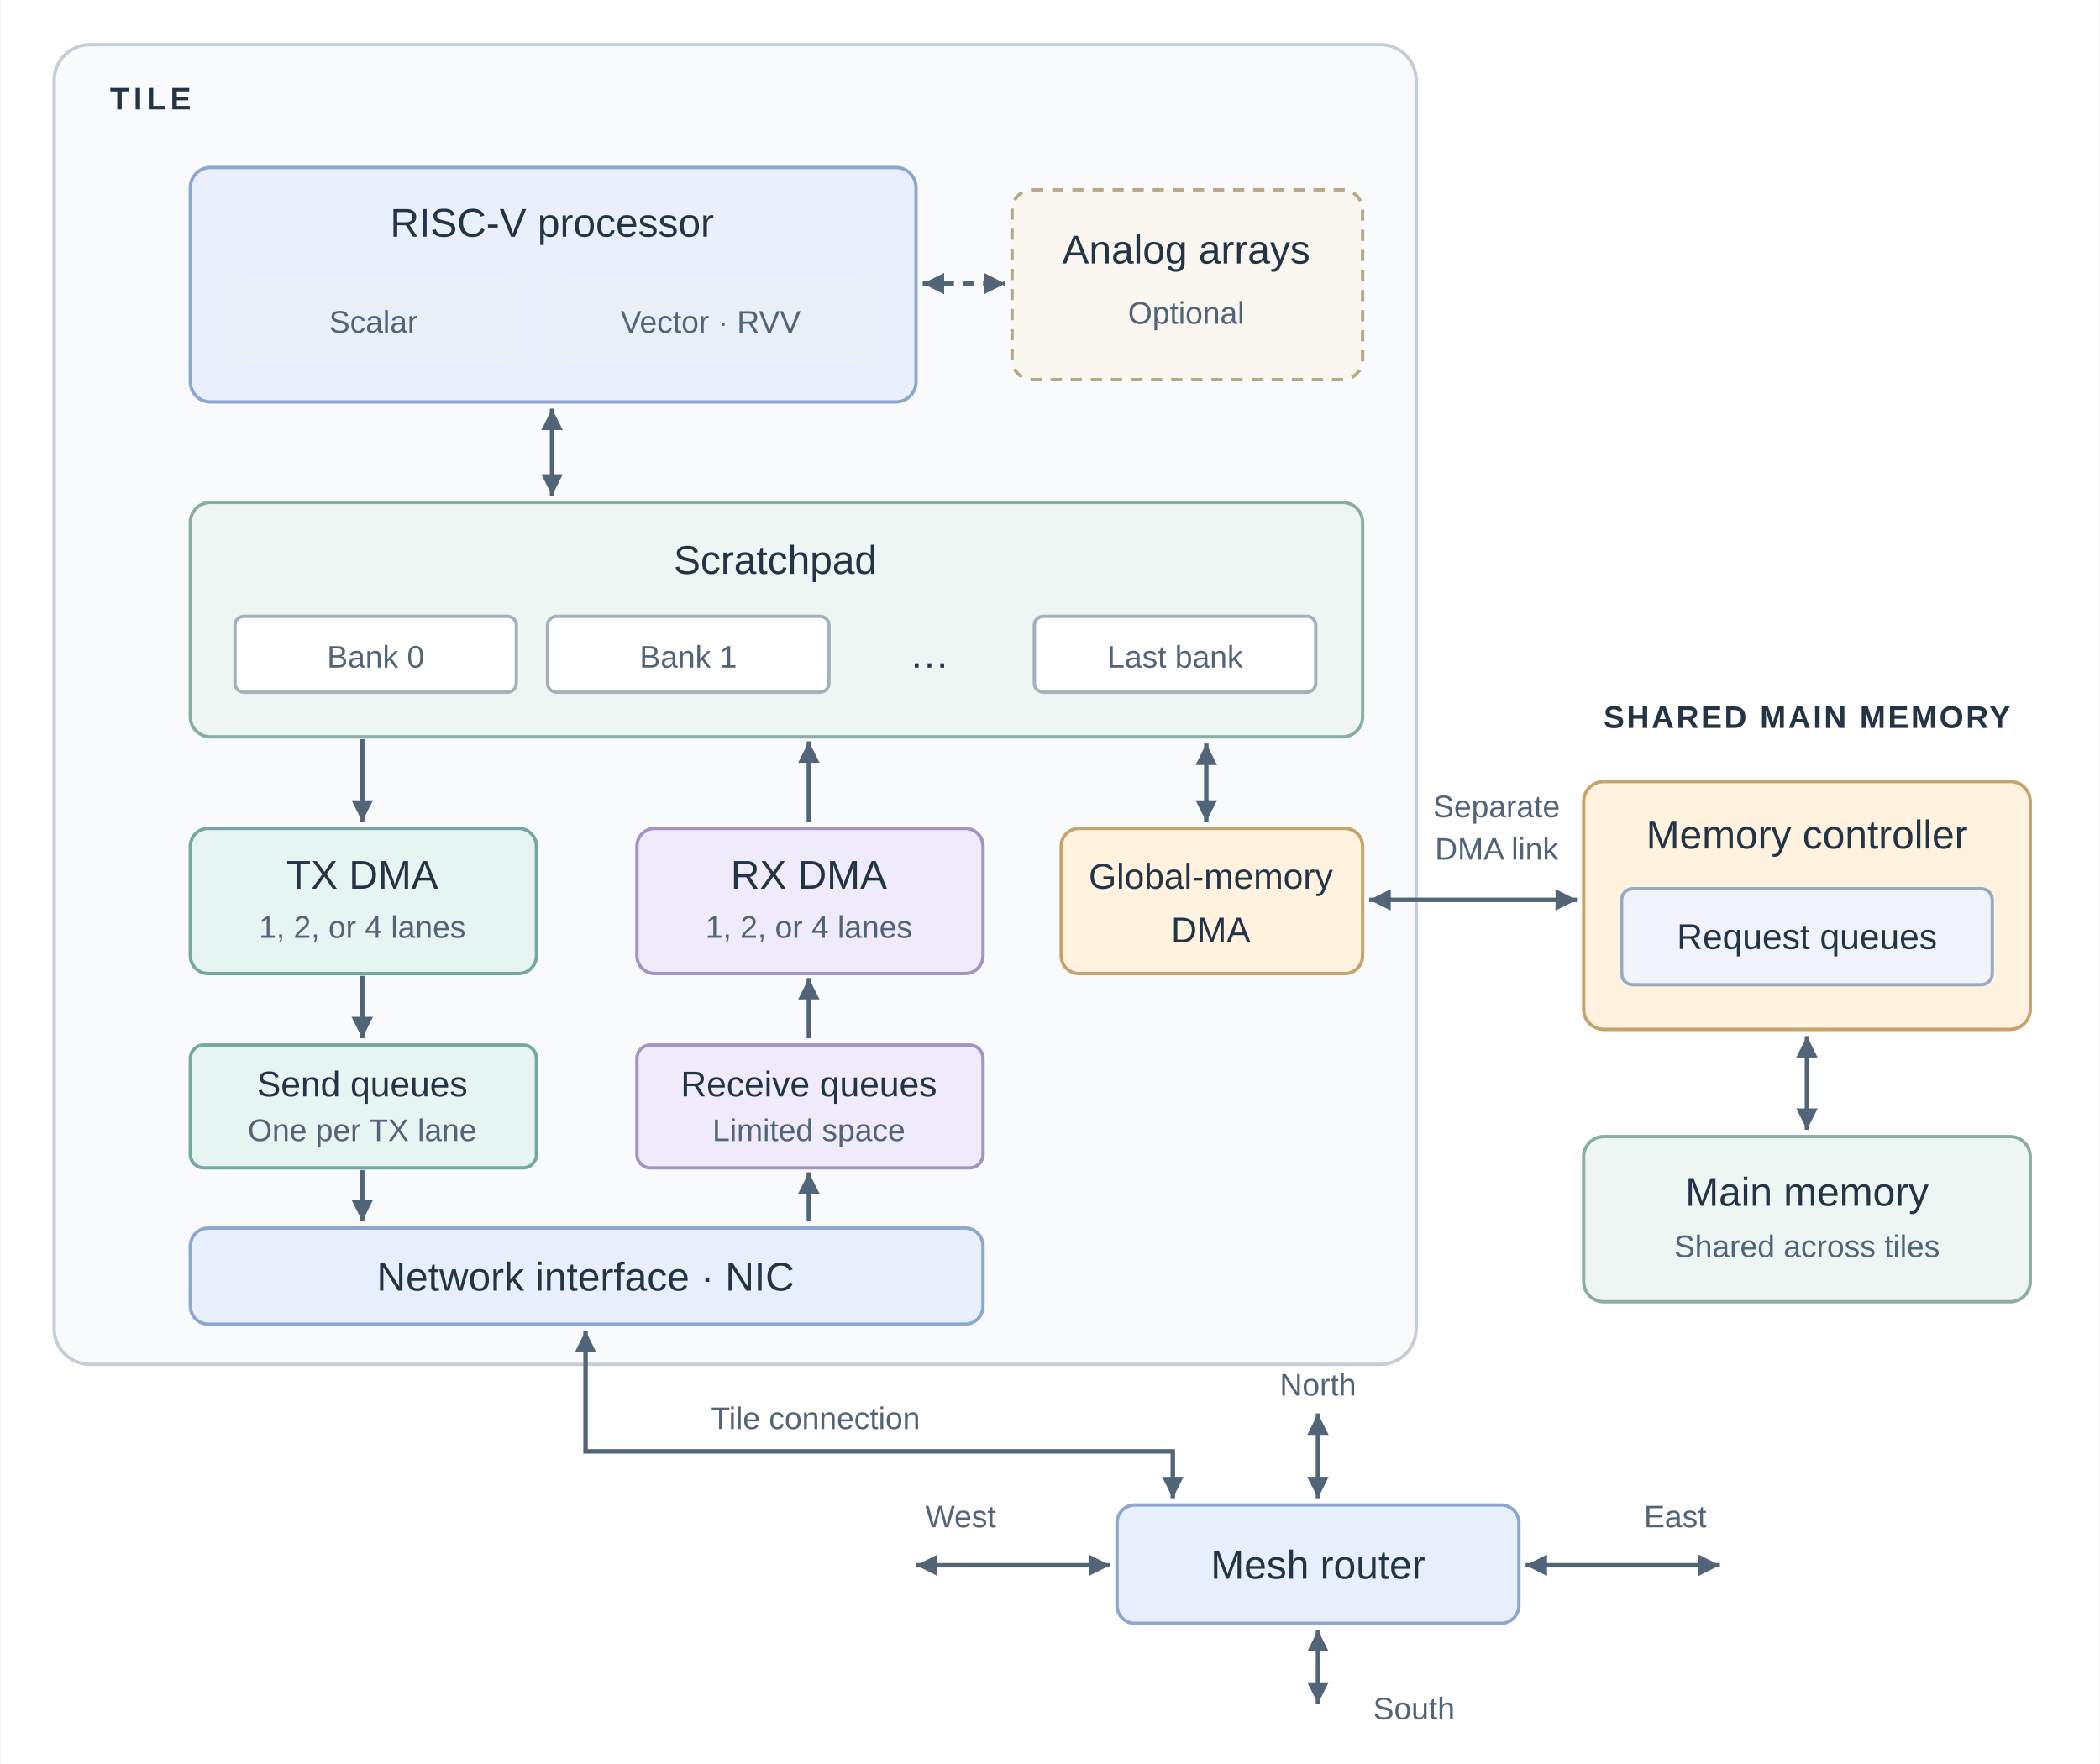
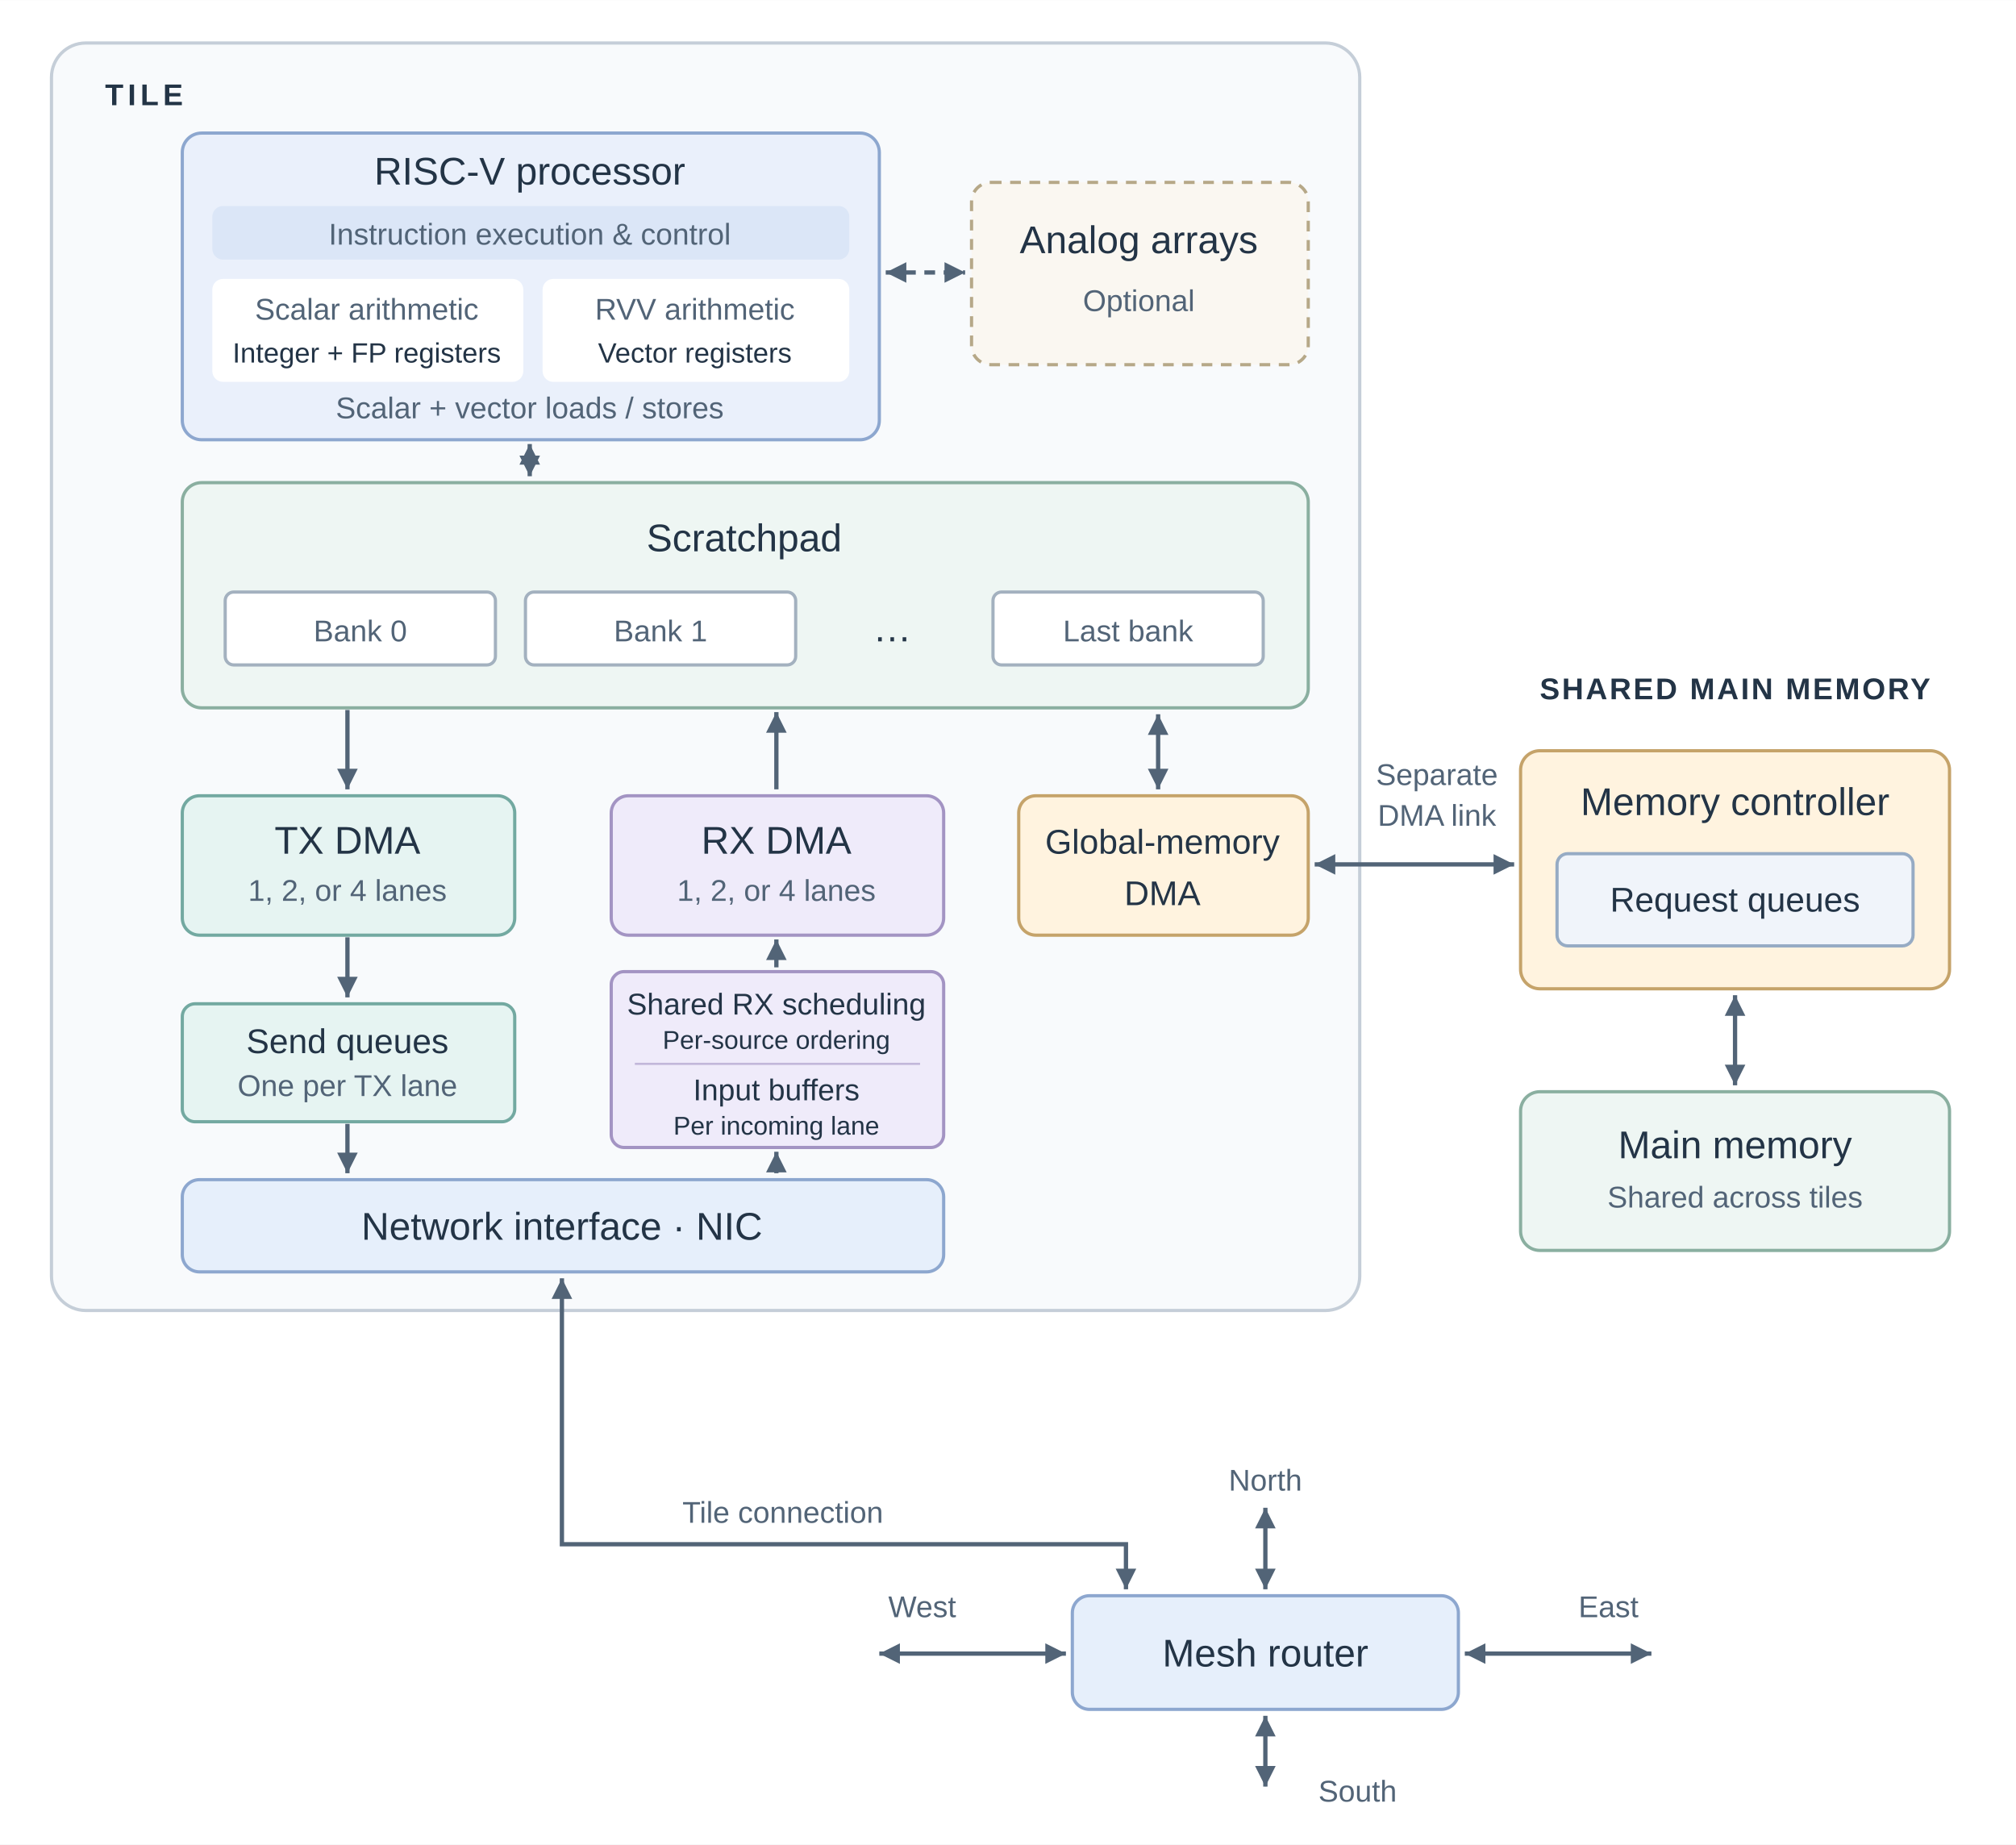
- <svg xmlns="http://www.w3.org/2000/svg" width="800" height="672" viewBox="0 0 940 790" role="img" aria-labelledby="title desc">
+ <svg xmlns="http://www.w3.org/2000/svg" width="800" height="732" viewBox="0 0 940 860" role="img" aria-labelledby="title desc">
  <defs>
    <marker id="end" viewBox="0 0 10 10" refX="9" refY="5" markerWidth="6" markerHeight="6" orient="auto">
      <path d="M 1 1 L 9 5 L 1 9 Z" fill="#526477" />
    </marker>
    <marker id="start" viewBox="0 0 10 10" refX="1" refY="5" markerWidth="6" markerHeight="6" orient="auto">
      <path d="M 9 1 L 1 5 L 9 9 Z" fill="#526477" />
    </marker>
    <style>
      text { font-family: Arial, Helvetica, sans-serif; fill: #233446; font-size: 18px; text-anchor: middle; }
      .small { font-size: 14px; fill: #526477; }
      .wire { fill: none; stroke: #526477; stroke-width: 2; marker-end: url(#end); }
      .both { marker-start: url(#start); }
      .box { fill: #fff; stroke: #a3b1bf; stroke-width: 1.5; }
      .queue { fill: #f0f4fa; stroke: #96abc4; stroke-width: 1.5; }
      .compute { fill: #eaf0fb; stroke: #8da7cf; }
      .tx { fill: #e6f4f2; stroke: #73a9a1; }
      .rx { fill: #efebfa; stroke: #a394c3; }
      .memory { fill: #fff3df; stroke: #c5a36a; }
      .network { fill: #e6effb; stroke: #8da7cf; }
    </style>
  </defs>
-   <rect width="940" height="790" fill="#fff" />
+   <rect width="940" height="860" fill="#fff" />
  <rect x="24" y="20" width="610" height="591" rx="16" fill="#f8fafc" stroke="#c5ced8" stroke-width="1.5" />
  <text x="49" y="49" style="text-anchor:start;font-size:14px;font-weight:bold;letter-spacing:2px">TILE</text>
-   <rect class="box compute" x="85" y="75" width="325" height="105" rx="9" />
-   <text x="247" y="106">RISC-V processor</text>
-   <rect x="101" y="125" width="132" height="36" rx="5" fill="#e9eff7" />
-   <rect x="244" y="125" width="149" height="36" rx="5" fill="#e9eff7" />
-   <text x="167" y="149" class="small">Scalar</text>
-   <text x="318" y="149" class="small">Vector · RVV</text>
+   <rect class="box compute" x="85" y="62" width="325" height="143" rx="9" />
+   <text x="247" y="86">RISC-V processor</text>
+   <rect x="99" y="96" width="297" height="25" rx="5" fill="#dbe6f7" />
+   <text x="247" y="114" class="small">Instruction execution &amp; control</text>
+   <rect x="99" y="130" width="145" height="48" rx="5" fill="#fff" />
+   <rect x="253" y="130" width="143" height="48" rx="5" fill="#fff" />
+   <text x="171" y="149" class="small">Scalar arithmetic</text>
+   <text x="171" y="169" style="font-size:13px">Integer + FP registers</text>
+   <text x="324" y="149" class="small">RVV arithmetic</text>
+   <text x="324" y="169" style="font-size:13px">Vector registers</text>
+   <text x="247" y="195" class="small">Scalar + vector loads / stores</text>
  <path class="wire both" d="M 413 127 H 450" stroke-dasharray="5 4" />
  <rect x="453" y="85" width="157" height="85" rx="9" fill="#faf7f1" stroke="#b6a888" stroke-width="1.5" stroke-dasharray="5 4" />
  <text x="531" y="118">Analog arrays</text>
  <text x="531" y="145" class="small">Optional</text>
-   <path class="wire both" d="M 247 183 V 222" />
+   <path class="wire both" d="M 247 207 V 222" />
  <rect x="85" y="225" width="525" height="105" rx="9" fill="#eef6f3" stroke="#8aafa0" stroke-width="1.5" />
  <text x="347" y="257">Scratchpad</text>
  <rect class="box" x="105" y="276" width="126" height="34" rx="4" />
  <rect class="box" x="245" y="276" width="126" height="34" rx="4" />
  <rect class="box" x="463" y="276" width="126" height="34" rx="4" />
  <text x="168" y="299" class="small">Bank 0</text>
  <text x="308" y="299" class="small">Bank 1</text>
  <text x="416" y="299">…</text>
  <text x="526" y="299" class="small">Last bank</text>
  <path class="wire" d="M 162 331 V 368" />
  <path class="wire" d="M 362 368 V 332" />
  <rect class="box tx" x="85" y="371" width="155" height="65" rx="8" />
  <rect class="box rx" x="285" y="371" width="155" height="65" rx="8" />
  <text x="162" y="398">TX DMA</text>
  <text x="162" y="420" class="small">1, 2, or 4 lanes</text>
  <text x="362" y="398">RX DMA</text>
  <text x="362" y="420" class="small">1, 2, or 4 lanes</text>
  <path class="wire" d="M 162 437 V 465" />
-   <path class="wire" d="M 362 465 V 438" />
+   <path class="wire" d="M 362 451 V 438" />
  <rect class="queue tx" x="85" y="468" width="155" height="55" rx="6" />
-   <rect class="queue rx" x="285" y="468" width="155" height="55" rx="6" />
+   <rect class="queue rx" x="285" y="453" width="155" height="82" rx="6" />
  <text x="162" y="491" style="font-size:16px">Send queues</text>
  <text x="162" y="511" class="small">One per TX lane</text>
-   <text x="362" y="491" style="font-size:16px">Receive queues</text>
-   <text x="362" y="511" class="small">Limited space</text>
+   <text x="362" y="473" style="font-size:14px">Shared RX scheduling</text>
+   <text x="362" y="489" style="font-size:12px">Per-source ordering</text>
+   <path d="M 296 496 H 429" stroke="#c2b7da" />
+   <text x="362" y="513" style="font-size:14px">Input buffers</text>
+   <text x="362" y="529" style="font-size:12px">Per incoming lane</text>
  <path class="wire" d="M 162 524 V 547" />
-   <path class="wire" d="M 362 547 V 525" />
+   <path class="wire" d="M 362 547 V 537" />
  <rect class="box network" x="85" y="550" width="355" height="43" rx="8" />
  <text x="262" y="578">Network interface · NIC</text>
  <path class="wire both" d="M 540 333 V 368" />
  <rect class="box memory" x="475" y="371" width="135" height="65" rx="8" />
  <text x="542" y="398" style="font-size:16px">Global-memory</text>
  <text x="542" y="422" style="font-size:16px">DMA</text>
  <path class="wire both" d="M 613 403 H 706" />
  <text x="670" y="366" class="small">Separate</text>
  <text x="670" y="385" class="small">DMA link</text>
  <text x="809" y="326" style="font-size:14px;font-weight:bold;letter-spacing:1px">SHARED MAIN MEMORY</text>
  <rect class="box memory" x="709" y="350" width="200" height="111" rx="9" />
  <text x="809" y="380">Memory controller</text>
  <rect class="queue" x="726" y="398" width="166" height="43" rx="5" />
  <text x="809" y="425" style="font-size:16px">Request queues</text>
  <path class="wire both" d="M 809 464 V 506" />
  <rect x="709" y="509" width="200" height="74" rx="9" fill="#eef6f3" stroke="#8aafa0" stroke-width="1.5" />
  <text x="809" y="540">Main memory</text>
  <text x="809" y="563" class="small">Shared across tiles</text>
-   <path class="wire both" d="M 262 596 V 650 H 525 V 671" />
-   <text x="365" y="640" class="small">Tile connection</text>
-   <rect class="box network" x="500" y="674" width="180" height="53" rx="8" />
-   <text x="590" y="707">Mesh router</text>
-   <path class="wire both" d="M 497 701 H 410" />
-   <text x="430" y="684" class="small">West</text>
-   <path class="wire both" d="M 683 701 H 770" />
-   <text x="750" y="684" class="small">East</text>
-   <path class="wire both" d="M 590 671 V 633" />
-   <text x="590" y="625" class="small">North</text>
-   <path class="wire both" d="M 590 730 V 763" />
-   <text x="633" y="770" class="small">South</text>
+   <path class="wire both" d="M 262 596 V 720 H 525 V 741" />
+   <text x="365" y="710" class="small">Tile connection</text>
+   <rect class="box network" x="500" y="744" width="180" height="53" rx="8" />
+   <text x="590" y="777">Mesh router</text>
+   <path class="wire both" d="M 497 771 H 410" />
+   <text x="430" y="754" class="small">West</text>
+   <path class="wire both" d="M 683 771 H 770" />
+   <text x="750" y="754" class="small">East</text>
+   <path class="wire both" d="M 590 741 V 703" />
+   <text x="590" y="695" class="small">North</text>
+   <path class="wire both" d="M 590 800 V 833" />
+   <text x="633" y="840" class="small">South</text>
</svg>
